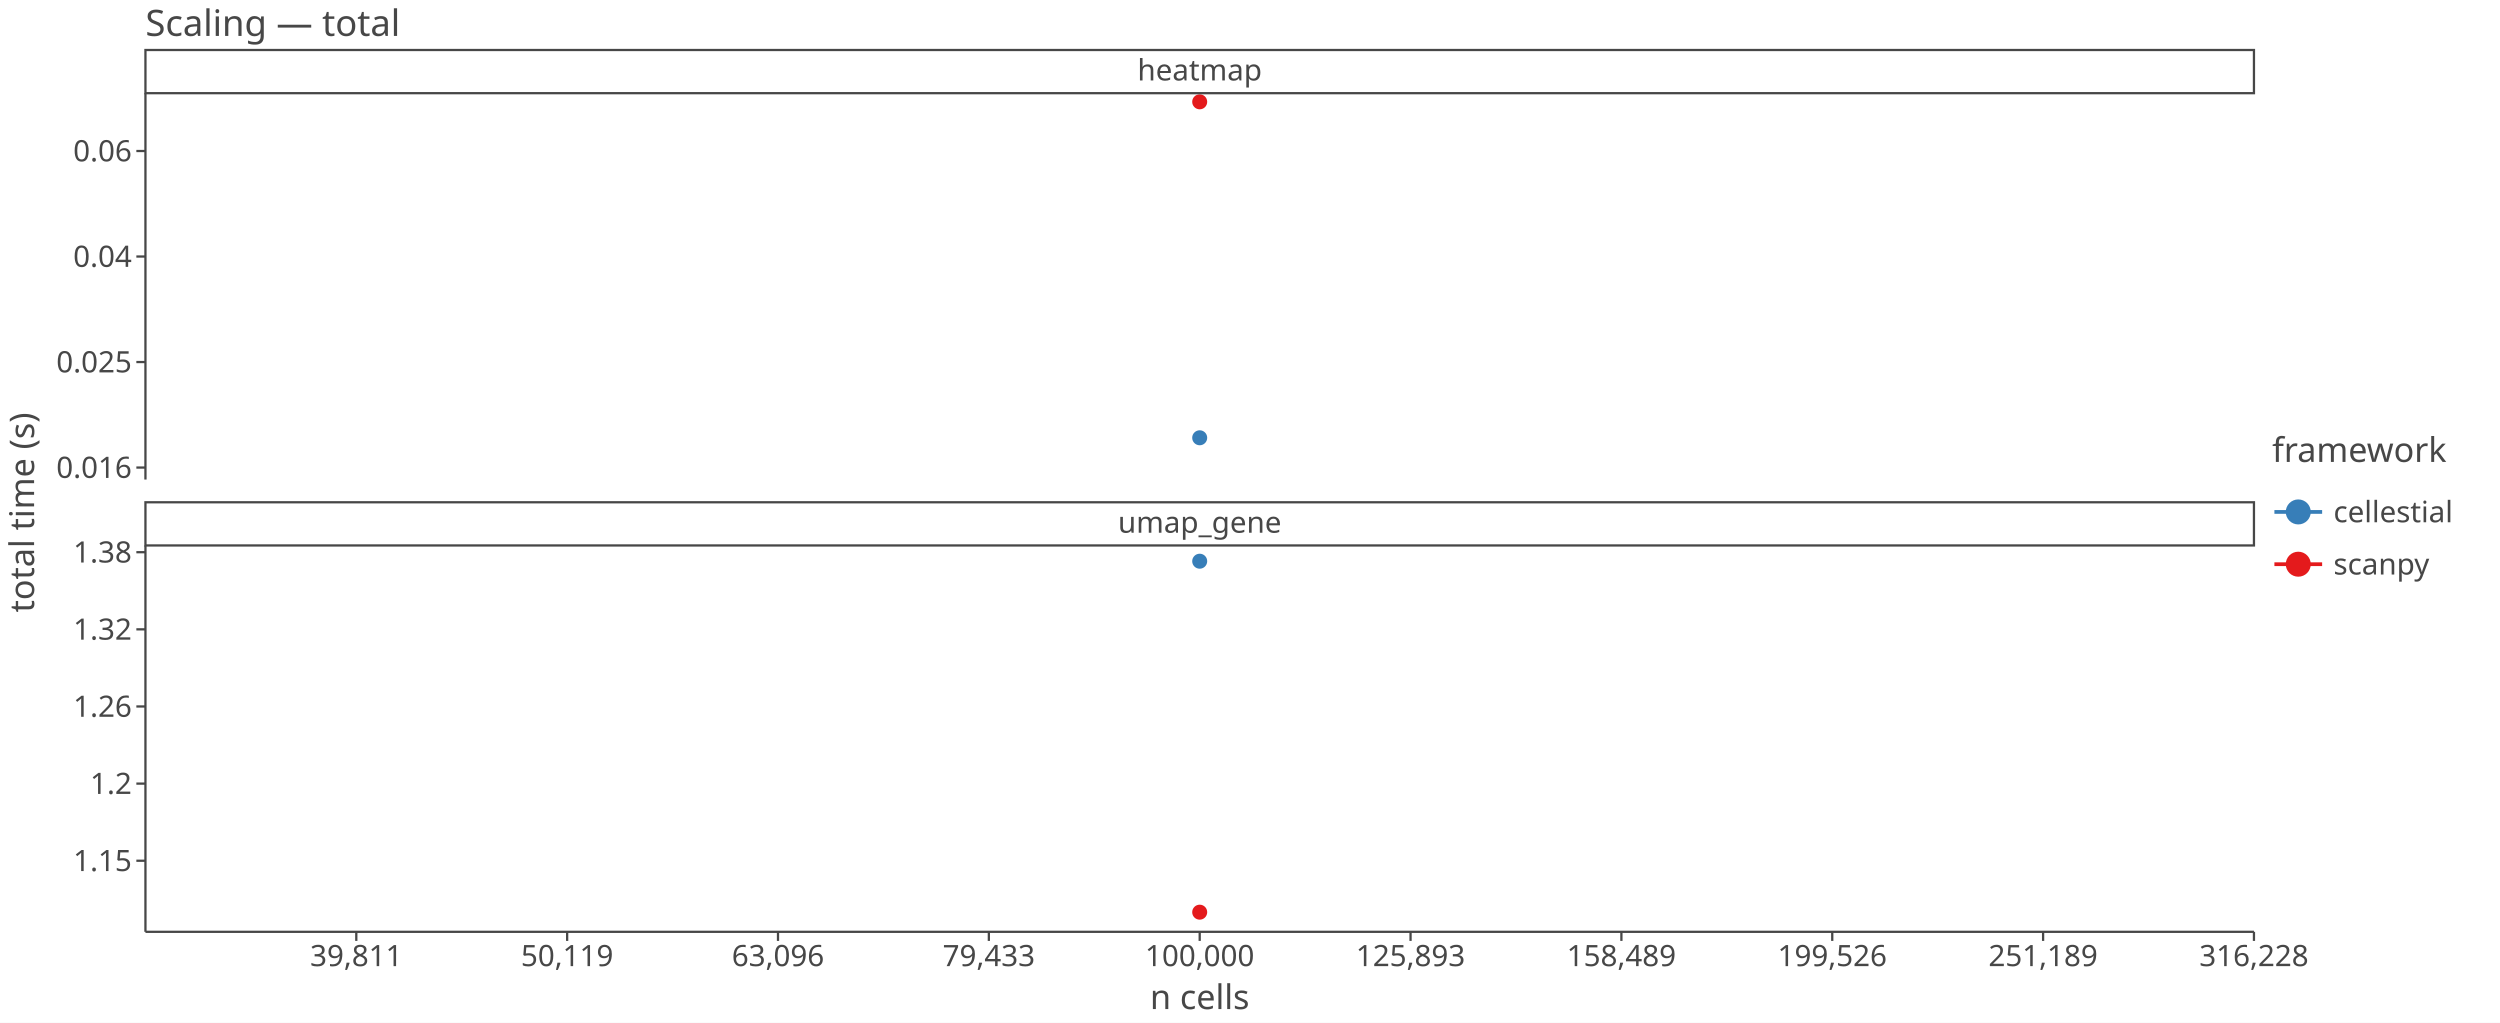
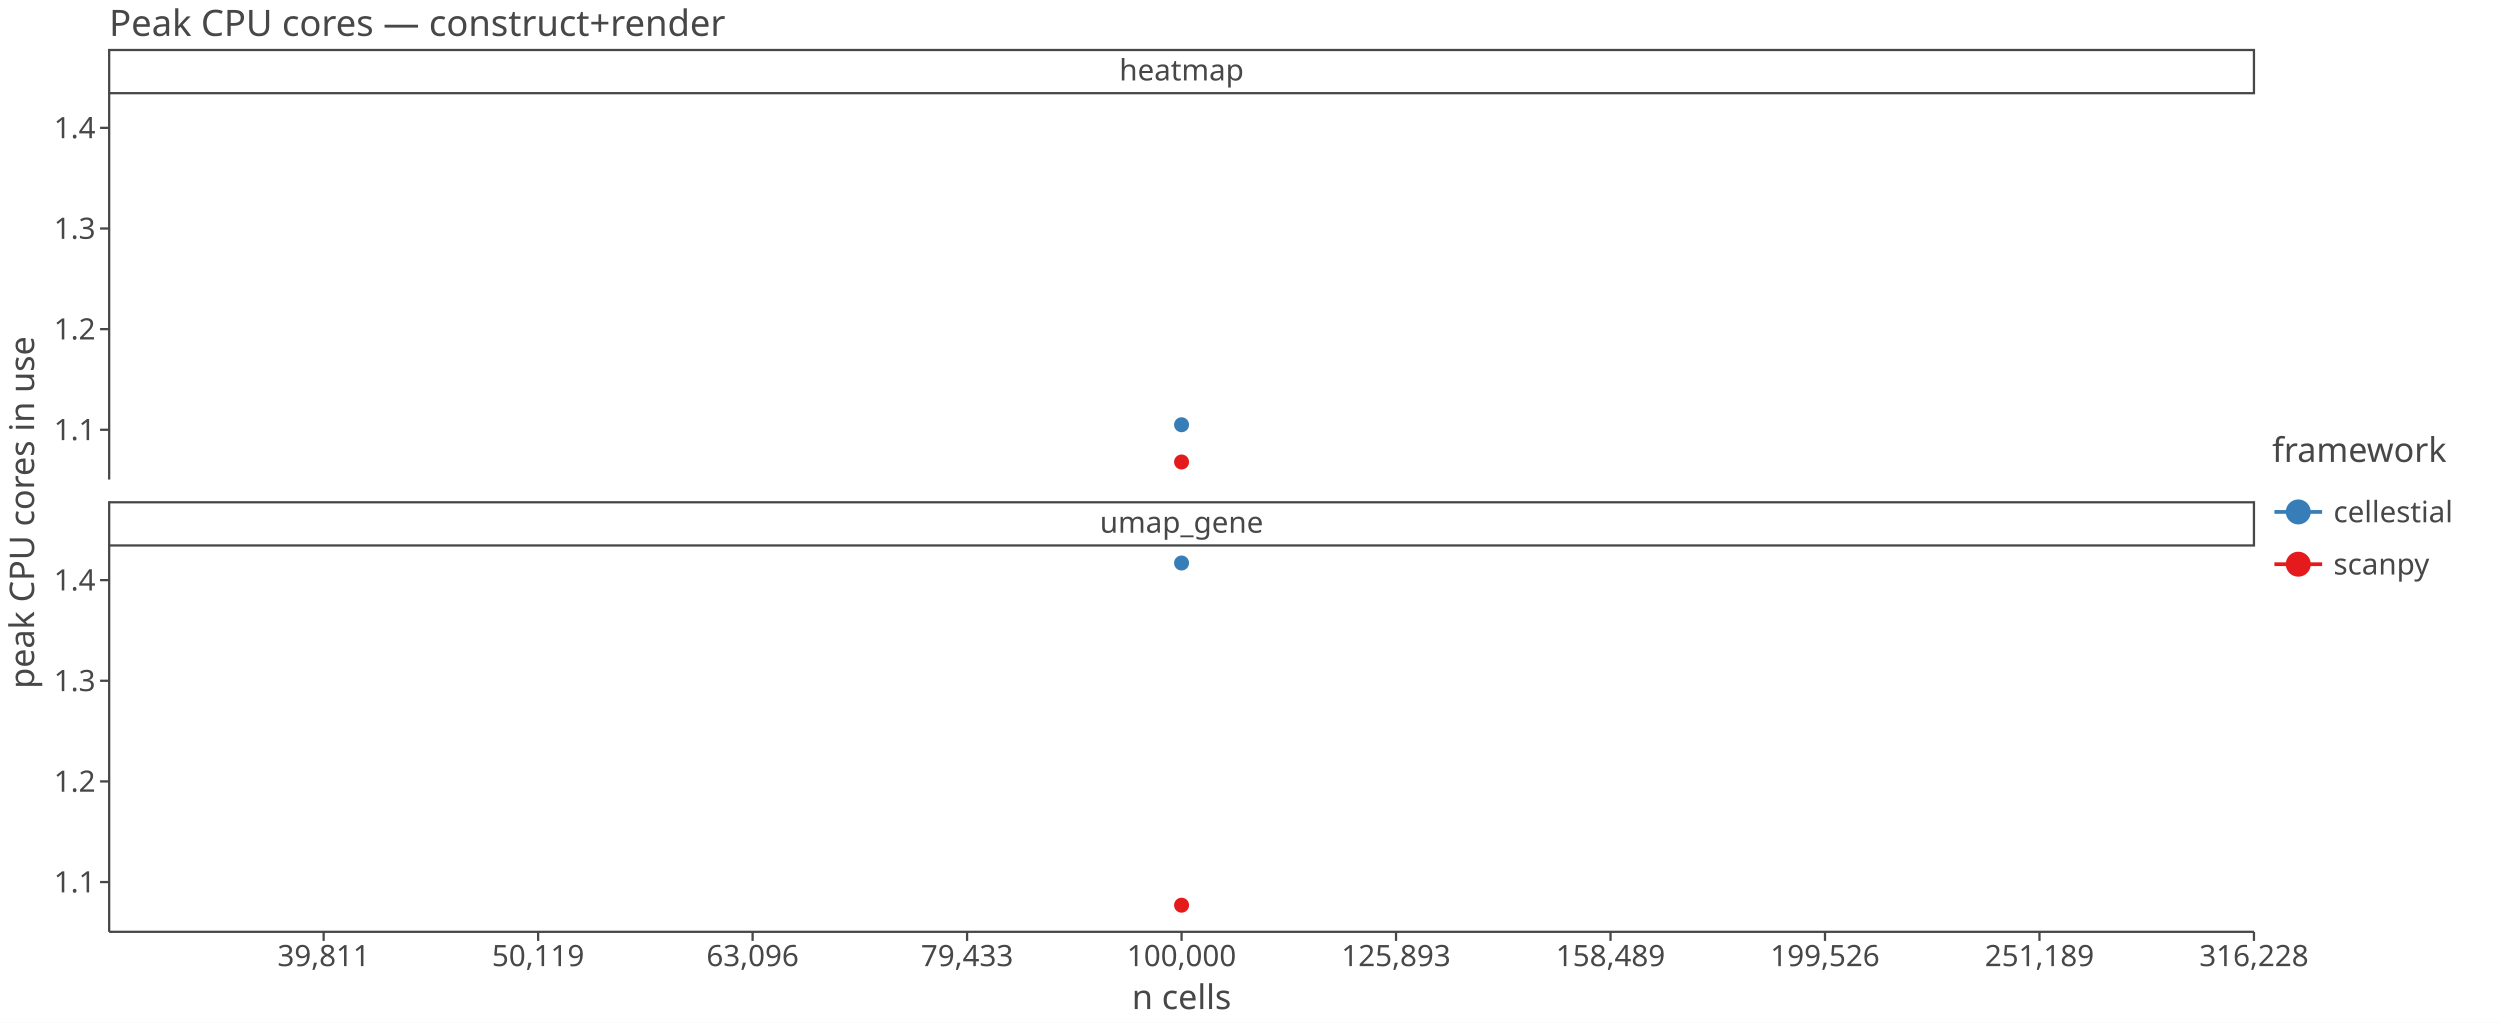
<svg xmlns="http://www.w3.org/2000/svg" display="block" class="plt-container" width="1100.0" height="450.0">
  <style type="text/css">
  .plt-container {
   font-family: sans-serif;
   user-select: none;
   -webkit-user-select: none;
   -moz-user-select: none;
   -ms-user-select: none;
}
text {
   text-rendering: optimizeLegibility;
}
- #p74PHM6 .plot-title {
+ #p3zc6L4 .plot-title {
fill: #474747;
font-weight: normal;
font-style: normal;
font-family: sans-serif;
font-size: 16.0px;

}
- #p74PHM6 .plot-subtitle {
+ #p3zc6L4 .plot-subtitle {
fill: #474747;
font-weight: normal;
font-style: normal;
font-family: sans-serif;
font-size: 15.0px;

}
- #p74PHM6 .plot-caption {
- fill: #474747;
- font-weight: normal;
- font-style: normal;
- font-family: sans-serif;
- font-size: 13.0px;
- 
- }
- #p74PHM6 .plot-tag {
+ #p3zc6L4 .plot-caption {
+ fill: #474747;
+ font-weight: normal;
+ font-style: normal;
+ font-family: sans-serif;
+ font-size: 13.0px;
+ 
+ }
+ #p3zc6L4 .plot-tag {
fill: #474747;
font-weight: normal;
font-style: normal;
font-family: sans-serif;
font-size: 16.0px;

}
- #p74PHM6 .hyperlink-element {
+ #p3zc6L4 .hyperlink-element {
fill: #118ed8;
font-weight: normal;
font-style: normal;

}
- #p74PHM6 .legend-title {
+ #p3zc6L4 .legend-title {
fill: #474747;
font-weight: normal;
font-style: normal;
font-family: sans-serif;
font-size: 15.0px;

}
- #p74PHM6 .legend-item {
- fill: #474747;
- font-weight: normal;
- font-style: normal;
- font-family: sans-serif;
- font-size: 13.0px;
- 
- }
- #p74PHM6 .axis-title-x {
+ #p3zc6L4 .legend-item {
+ fill: #474747;
+ font-weight: normal;
+ font-style: normal;
+ font-family: sans-serif;
+ font-size: 13.0px;
+ 
+ }
+ #p3zc6L4 .axis-title-x {
fill: #474747;
font-weight: normal;
font-style: normal;
font-family: sans-serif;
font-size: 15.0px;

}
- #p74PHM6 .axis-text-x {
- fill: #474747;
- font-weight: normal;
- font-style: normal;
- font-family: sans-serif;
- font-size: 13.0px;
- 
- }
- #dcINZtB .axis-tooltip-text-x {
+ #p3zc6L4 .axis-text-x {
+ fill: #474747;
+ font-weight: normal;
+ font-style: normal;
+ font-family: sans-serif;
+ font-size: 13.0px;
+ 
+ }
+ #d9OpzxS .axis-tooltip-text-x {
fill: #ffffff;
font-weight: normal;
font-style: normal;
font-family: sans-serif;
font-size: 13.0px;

}
- #p74PHM6 .axis-title-y {
+ #p3zc6L4 .axis-title-y {
fill: #474747;
font-weight: normal;
font-style: normal;
font-family: sans-serif;
font-size: 15.0px;

}
- #p74PHM6 .axis-text-y {
- fill: #474747;
- font-weight: normal;
- font-style: normal;
- font-family: sans-serif;
- font-size: 13.0px;
- 
- }
- #dcINZtB .axis-tooltip-text-y {
+ #p3zc6L4 .axis-text-y {
+ fill: #474747;
+ font-weight: normal;
+ font-style: normal;
+ font-family: sans-serif;
+ font-size: 13.0px;
+ 
+ }
+ #d9OpzxS .axis-tooltip-text-y {
fill: #ffffff;
font-weight: normal;
font-style: normal;
font-family: sans-serif;
font-size: 13.0px;

}
- #p74PHM6 .facet-strip-text-x {
- fill: #474747;
- font-weight: normal;
- font-style: normal;
- font-family: sans-serif;
- font-size: 13.0px;
- 
- }
- #p74PHM6 .facet-strip-text-y {
- fill: #474747;
- font-weight: normal;
- font-style: normal;
- font-family: sans-serif;
- font-size: 13.0px;
- 
- }
- #dcINZtB .tooltip-text {
- fill: #474747;
- font-weight: normal;
- font-style: normal;
- font-family: sans-serif;
- font-size: 13.0px;
- 
- }
- #dcINZtB .tooltip-title {
+ #p3zc6L4 .facet-strip-text-x {
+ fill: #474747;
+ font-weight: normal;
+ font-style: normal;
+ font-family: sans-serif;
+ font-size: 13.0px;
+ 
+ }
+ #p3zc6L4 .facet-strip-text-y {
+ fill: #474747;
+ font-weight: normal;
+ font-style: normal;
+ font-family: sans-serif;
+ font-size: 13.0px;
+ 
+ }
+ #d9OpzxS .tooltip-text {
+ fill: #474747;
+ font-weight: normal;
+ font-style: normal;
+ font-family: sans-serif;
+ font-size: 13.0px;
+ 
+ }
+ #d9OpzxS .tooltip-title {
fill: #474747;
font-weight: bold;
font-style: normal;
font-family: sans-serif;
font-size: 13.0px;

}
- #dcINZtB .tooltip-label {
+ #d9OpzxS .tooltip-label {
fill: #474747;
font-weight: bold;
font-style: normal;
font-family: sans-serif;
font-size: 13.0px;

}

  </style>
-   <g id="p74PHM6">
+   <g id="p3zc6L4">
    <path fill-rule="evenodd" fill="rgb(255,255,255)" fill-opacity="1.0" d="M0.0 0.0 L0.0 450.0 L1100.0 450.0 L1100.0 0.0 Z">
    </path>
    <g transform="translate(21.0 22.0 ) ">
      <g>
-         <g transform="translate(42.99591 19.0 ) ">
+         <g transform="translate(27.0347 19.0 ) ">
          <g>
          </g>
        </g>
-         <g transform="translate(42.99591 19.0 ) ">
+         <g transform="translate(27.0347 19.0 ) ">
          <g>
          </g>
        </g>
      </g>
-       <g clip-path="url(#cz4gN9v)" clip-bounds-jfx="[rect (42.996, 19.0), (927.743, 170.0)]">
-         <g transform="translate(42.99591 19.0 ) ">
+       <g clip-path="url(#cDa2b49)" clip-bounds-jfx="[rect (27.035, 19.0), (943.705, 170.0)]">
+         <g transform="translate(27.0347 19.0 ) ">
          <g>
            <g buffered-rendering="static">
              <g>
-                 <path d="M463.872 151.622 L463.872 151.622 " fill="none" stroke-width="2.2" stroke="rgb(55,126,184)" stroke-opacity="1.0">
+                 <path d="M471.852 145.888 L471.852 145.888 " fill="none" stroke-width="2.2" stroke="rgb(55,126,184)" stroke-opacity="1.0">
                </path>
              </g>
              <g>
-                 <path d="M463.872 3.805 L463.872 3.805 " fill="none" stroke-width="2.2" stroke="rgb(228,26,28)" stroke-opacity="1.0">
+                 <path d="M471.852 162.273 L471.852 162.273 " fill="none" stroke-width="2.2" stroke="rgb(228,26,28)" stroke-opacity="1.0">
                </path>
              </g>
            </g>
            <g buffered-rendering="static">
              <g>
                <g>
-                   <circle fill="#377eb8" stroke="#377eb8" stroke-opacity="0.0" stroke-width="0.0" cx="463.872" cy="151.622" r="3.3" />
-                   <circle fill="#e41a1c" stroke="#e41a1c" stroke-opacity="0.0" stroke-width="0.0" cx="463.872" cy="3.805" r="3.3" />
+                   <circle fill="#377eb8" stroke="#377eb8" stroke-opacity="0.0" stroke-width="0.0" cx="471.852" cy="145.888" r="3.3" />
+                   <circle fill="#e41a1c" stroke="#e41a1c" stroke-opacity="0.0" stroke-width="0.0" cx="471.852" cy="162.273" r="3.3" />
                </g>
              </g>
            </g>
          </g>
        </g>
        <defs>
-           <clipPath id="cdbW4RP">
-             <rect x="42.996" y="19.0" width="927.743" height="170.0">
+           <clipPath id="c4eLsMB">
+             <rect x="27.035" y="19.0" width="943.705" height="170.0">
            </rect>
          </clipPath>
        </defs>
        <defs>
-           <clipPath id="cz4gN9v">
-             <rect x="42.996" y="19.0" width="927.743" height="170.0">
+           <clipPath id="cDa2b49">
+             <rect x="27.035" y="19.0" width="943.705" height="170.0">
            </rect>
          </clipPath>
        </defs>
      </g>
      <g>
-         <g transform="translate(42.99591 189.0 ) ">
-         </g>
-         <g transform="translate(42.99591 19.0 ) ">
-           <g transform="translate(0.0 164.7262 ) ">
-             <line stroke-width="1.0" stroke="rgb(71,71,71)" stroke-opacity="1.0" x2="-4.0" y2="0.0">
-             </line>
-             <g transform="translate(-6.0 0.0 ) ">
-               <text style="font-size:13.0px;" y="0.0" class="axis-text-y" text-anchor="end" dy="0.35em">
-                 <tspan>0.016</tspan>
-               </text>
-             </g>
-           </g>
-           <g transform="translate(0.0 118.2994 ) ">
-             <line stroke-width="1.0" stroke="rgb(71,71,71)" stroke-opacity="1.0" x2="-4.0" y2="0.0">
-             </line>
-             <g transform="translate(-6.0 0.0 ) ">
-               <text style="font-size:13.0px;" y="0.0" class="axis-text-y" text-anchor="end" dy="0.35em">
-                 <tspan>0.025</tspan>
-               </text>
-             </g>
-           </g>
-           <g transform="translate(0.0 71.8726 ) ">
-             <line stroke-width="1.0" stroke="rgb(71,71,71)" stroke-opacity="1.0" x2="-4.0" y2="0.0">
-             </line>
-             <g transform="translate(-6.0 0.0 ) ">
-               <text style="font-size:13.0px;" y="0.0" class="axis-text-y" text-anchor="end" dy="0.35em">
-                 <tspan>0.04</tspan>
-               </text>
-             </g>
-           </g>
-           <g transform="translate(0.0 25.44579 ) ">
-             <line stroke-width="1.0" stroke="rgb(71,71,71)" stroke-opacity="1.0" x2="-4.0" y2="0.0">
-             </line>
-             <g transform="translate(-6.0 0.0 ) ">
-               <text style="font-size:13.0px;" y="0.0" class="axis-text-y" text-anchor="end" dy="0.35em">
-                 <tspan>0.06</tspan>
+         <g transform="translate(27.0347 189.0 ) ">
+         </g>
+         <g transform="translate(27.0347 19.0 ) ">
+           <g transform="translate(0.0 148.1024 ) ">
+             <line stroke-width="1.0" stroke="rgb(71,71,71)" stroke-opacity="1.0" x2="-4.0" y2="0.0">
+             </line>
+             <g transform="translate(-6.0 0.0 ) ">
+               <text style="font-size:13.0px;" y="0.0" class="axis-text-y" text-anchor="end" dy="0.35em">
+                 <tspan>1.1</tspan>
+               </text>
+             </g>
+           </g>
+           <g transform="translate(0.0 103.82 ) ">
+             <line stroke-width="1.0" stroke="rgb(71,71,71)" stroke-opacity="1.0" x2="-4.0" y2="0.0">
+             </line>
+             <g transform="translate(-6.0 0.0 ) ">
+               <text style="font-size:13.0px;" y="0.0" class="axis-text-y" text-anchor="end" dy="0.35em">
+                 <tspan>1.2</tspan>
+               </text>
+             </g>
+           </g>
+           <g transform="translate(0.0 59.53764 ) ">
+             <line stroke-width="1.0" stroke="rgb(71,71,71)" stroke-opacity="1.0" x2="-4.0" y2="0.0">
+             </line>
+             <g transform="translate(-6.0 0.0 ) ">
+               <text style="font-size:13.0px;" y="0.0" class="axis-text-y" text-anchor="end" dy="0.35em">
+                 <tspan>1.3</tspan>
+               </text>
+             </g>
+           </g>
+           <g transform="translate(0.0 15.25527 ) ">
+             <line stroke-width="1.0" stroke="rgb(71,71,71)" stroke-opacity="1.0" x2="-4.0" y2="0.0">
+             </line>
+             <g transform="translate(-6.0 0.0 ) ">
+               <text style="font-size:13.0px;" y="0.0" class="axis-text-y" text-anchor="end" dy="0.35em">
+                 <tspan>1.4</tspan>
              </text>
            </g>
          </g>
          <line x1="0.0" y1="0.0" x2="0.0" y2="170.0" stroke-width="1.0" stroke="rgb(71,71,71)" stroke-opacity="1.0">
          </line>
        </g>
      </g>
-       <rect x="42.996" y="0.0" height="19.0" width="927.743" stroke-width="1.0" fill="rgb(255,255,255)" fill-opacity="1.0" stroke="rgb(71,71,71)" stroke-opacity="1.0">
+       <rect x="27.035" y="0.0" height="19.0" width="943.705" stroke-width="1.0" fill="rgb(255,255,255)" fill-opacity="1.0" stroke="rgb(71,71,71)" stroke-opacity="1.0">
      </rect>
-       <g transform="translate(506.8676 13.4 ) ">
+       <g transform="translate(498.887 13.4 ) ">
        <text style="font-size:13.0px;" y="0.0" class="facet-strip-text-x" text-anchor="middle">
          <tspan>heatmap</tspan>
        </text>
      </g>
    </g>
    <g transform="translate(21.0 22.0 ) ">
      <g>
-         <g transform="translate(42.99591 218.0 ) ">
+         <g transform="translate(27.0347 218.0 ) ">
          <g>
          </g>
        </g>
-         <g transform="translate(42.99591 218.0 ) ">
+         <g transform="translate(27.0347 218.0 ) ">
          <g>
          </g>
        </g>
      </g>
-       <g clip-path="url(#cdpkG3C)" clip-bounds-jfx="[rect (42.996, 218.0), (927.743, 170.0)]">
-         <g transform="translate(42.99591 218.0 ) ">
+       <g clip-path="url(#cMpKdIX)" clip-bounds-jfx="[rect (27.035, 218.0), (943.705, 170.0)]">
+         <g transform="translate(27.0347 218.0 ) ">
          <g>
            <g buffered-rendering="static">
              <g>
-                 <path d="M463.872 6.933 L463.872 6.933 " fill="none" stroke-width="2.2" stroke="rgb(55,126,184)" stroke-opacity="1.0">
+                 <path d="M471.852 7.727 L471.852 7.727 " fill="none" stroke-width="2.2" stroke="rgb(55,126,184)" stroke-opacity="1.0">
                </path>
              </g>
              <g>
-                 <path d="M463.872 161.36 L463.872 161.36 " fill="none" stroke-width="2.2" stroke="rgb(228,26,28)" stroke-opacity="1.0">
+                 <path d="M471.852 158.287 L471.852 158.287 " fill="none" stroke-width="2.2" stroke="rgb(228,26,28)" stroke-opacity="1.0">
                </path>
              </g>
            </g>
            <g buffered-rendering="static">
              <g>
                <g>
-                   <circle fill="#377eb8" stroke="#377eb8" stroke-opacity="0.0" stroke-width="0.0" cx="463.872" cy="6.933" r="3.3" />
-                   <circle fill="#e41a1c" stroke="#e41a1c" stroke-opacity="0.0" stroke-width="0.0" cx="463.872" cy="161.36" r="3.3" />
+                   <circle fill="#377eb8" stroke="#377eb8" stroke-opacity="0.0" stroke-width="0.0" cx="471.852" cy="7.727" r="3.3" />
+                   <circle fill="#e41a1c" stroke="#e41a1c" stroke-opacity="0.0" stroke-width="0.0" cx="471.852" cy="158.287" r="3.3" />
                </g>
              </g>
            </g>
          </g>
        </g>
        <defs>
-           <clipPath id="cPi7JXi">
-             <rect x="42.996" y="218.0" width="927.743" height="170.0">
+           <clipPath id="cJqsxTN">
+             <rect x="27.035" y="218.0" width="943.705" height="170.0">
            </rect>
          </clipPath>
        </defs>
        <defs>
-           <clipPath id="cdpkG3C">
-             <rect x="42.996" y="218.0" width="927.743" height="170.0">
+           <clipPath id="cMpKdIX">
+             <rect x="27.035" y="218.0" width="943.705" height="170.0">
            </rect>
          </clipPath>
        </defs>
      </g>
      <g>
-         <g transform="translate(42.99591 388.0 ) ">
-           <g transform="translate(92.77433 0.0 ) ">
+         <g transform="translate(27.0347 388.0 ) ">
+           <g transform="translate(94.37045 0.0 ) ">
            <line stroke-width="1.0" stroke="rgb(71,71,71)" stroke-opacity="1.0" x2="0.0" y2="4.0">
            </line>
            <g transform="translate(0.0 6.0 ) ">
              <text style="font-size:13.0px;" y="0.0" class="axis-text-x" text-anchor="middle" dy="0.7em">
                <tspan>39,811</tspan>
              </text>
            </g>
          </g>
-           <g transform="translate(185.5487 0.0 ) ">
+           <g transform="translate(188.7409 0.0 ) ">
            <line stroke-width="1.0" stroke="rgb(71,71,71)" stroke-opacity="1.0" x2="0.0" y2="4.0">
            </line>
            <g transform="translate(0.0 6.0 ) ">
              <text style="font-size:13.0px;" y="0.0" class="axis-text-x" text-anchor="middle" dy="0.7em">
                <tspan>50,119</tspan>
              </text>
            </g>
          </g>
-           <g transform="translate(278.323 0.0 ) ">
+           <g transform="translate(283.1114 0.0 ) ">
            <line stroke-width="1.0" stroke="rgb(71,71,71)" stroke-opacity="1.0" x2="0.0" y2="4.0">
            </line>
            <g transform="translate(0.0 6.0 ) ">
              <text style="font-size:13.0px;" y="0.0" class="axis-text-x" text-anchor="middle" dy="0.7em">
                <tspan>63,096</tspan>
              </text>
            </g>
          </g>
-           <g transform="translate(371.0973 0.0 ) ">
+           <g transform="translate(377.4818 0.0 ) ">
            <line stroke-width="1.0" stroke="rgb(71,71,71)" stroke-opacity="1.0" x2="0.0" y2="4.0">
            </line>
            <g transform="translate(0.0 6.0 ) ">
              <text style="font-size:13.0px;" y="0.0" class="axis-text-x" text-anchor="middle" dy="0.7em">
                <tspan>79,433</tspan>
              </text>
            </g>
          </g>
-           <g transform="translate(463.8717 0.0 ) ">
+           <g transform="translate(471.8523 0.0 ) ">
            <line stroke-width="1.0" stroke="rgb(71,71,71)" stroke-opacity="1.0" x2="0.0" y2="4.0">
            </line>
            <g transform="translate(0.0 6.0 ) ">
              <text style="font-size:13.0px;" y="0.0" class="axis-text-x" text-anchor="middle" dy="0.7em">
                <tspan>100,000</tspan>
              </text>
            </g>
          </g>
-           <g transform="translate(556.646 0.0 ) ">
+           <g transform="translate(566.2227 0.0 ) ">
            <line stroke-width="1.0" stroke="rgb(71,71,71)" stroke-opacity="1.0" x2="0.0" y2="4.0">
            </line>
            <g transform="translate(0.0 6.0 ) ">
              <text style="font-size:13.0px;" y="0.0" class="axis-text-x" text-anchor="middle" dy="0.7em">
                <tspan>125,893</tspan>
              </text>
            </g>
          </g>
-           <g transform="translate(649.4203 0.0 ) ">
+           <g transform="translate(660.5932 0.0 ) ">
            <line stroke-width="1.0" stroke="rgb(71,71,71)" stroke-opacity="1.0" x2="0.0" y2="4.0">
            </line>
            <g transform="translate(0.0 6.0 ) ">
              <text style="font-size:13.0px;" y="0.0" class="axis-text-x" text-anchor="middle" dy="0.7em">
                <tspan>158,489</tspan>
              </text>
            </g>
          </g>
-           <g transform="translate(742.1946 0.0 ) ">
+           <g transform="translate(754.9636 0.0 ) ">
            <line stroke-width="1.0" stroke="rgb(71,71,71)" stroke-opacity="1.0" x2="0.0" y2="4.0">
            </line>
            <g transform="translate(0.0 6.0 ) ">
              <text style="font-size:13.0px;" y="0.0" class="axis-text-x" text-anchor="middle" dy="0.7em">
                <tspan>199,526</tspan>
              </text>
            </g>
          </g>
-           <g transform="translate(834.969 0.0 ) ">
+           <g transform="translate(849.3341 0.0 ) ">
            <line stroke-width="1.0" stroke="rgb(71,71,71)" stroke-opacity="1.0" x2="0.0" y2="4.0">
            </line>
            <g transform="translate(0.0 6.0 ) ">
              <text style="font-size:13.0px;" y="0.0" class="axis-text-x" text-anchor="middle" dy="0.7em">
                <tspan>251,189</tspan>
              </text>
            </g>
          </g>
-           <g transform="translate(927.7433 0.0 ) ">
+           <g transform="translate(943.7045 0.0 ) ">
            <line stroke-width="1.0" stroke="rgb(71,71,71)" stroke-opacity="1.0" x2="0.0" y2="4.0">
            </line>
            <g transform="translate(0.0 6.0 ) ">
              <text style="font-size:13.0px;" y="0.0" class="axis-text-x" text-anchor="middle" dy="0.7em">
                <tspan>316,228</tspan>
              </text>
            </g>
          </g>
-           <line x1="0.0" y1="0.0" x2="927.743" y2="0.0" stroke-width="1.0" stroke="rgb(71,71,71)" stroke-opacity="1.0">
+           <line x1="0.0" y1="0.0" x2="943.705" y2="0.0" stroke-width="1.0" stroke="rgb(71,71,71)" stroke-opacity="1.0">
          </line>
        </g>
-         <g transform="translate(42.99591 218.0 ) ">
-           <g transform="translate(0.0 138.7272 ) ">
-             <line stroke-width="1.0" stroke="rgb(71,71,71)" stroke-opacity="1.0" x2="-4.0" y2="0.0">
-             </line>
-             <g transform="translate(-6.0 0.0 ) ">
-               <text style="font-size:13.0px;" y="0.0" class="axis-text-y" text-anchor="end" dy="0.35em">
-                 <tspan>1.15</tspan>
-               </text>
-             </g>
-           </g>
-           <g transform="translate(0.0 104.7879 ) ">
+         <g transform="translate(27.0347 218.0 ) ">
+           <g transform="translate(0.0 148.1024 ) ">
+             <line stroke-width="1.0" stroke="rgb(71,71,71)" stroke-opacity="1.0" x2="-4.0" y2="0.0">
+             </line>
+             <g transform="translate(-6.0 0.0 ) ">
+               <text style="font-size:13.0px;" y="0.0" class="axis-text-y" text-anchor="end" dy="0.35em">
+                 <tspan>1.1</tspan>
+               </text>
+             </g>
+           </g>
+           <g transform="translate(0.0 103.82 ) ">
            <line stroke-width="1.0" stroke="rgb(71,71,71)" stroke-opacity="1.0" x2="-4.0" y2="0.0">
            </line>
            <g transform="translate(-6.0 0.0 ) ">
              <text style="font-size:13.0px;" y="0.0" class="axis-text-y" text-anchor="end" dy="0.35em">
                <tspan>1.2</tspan>
              </text>
            </g>
          </g>
-           <g transform="translate(0.0 70.84861 ) ">
-             <line stroke-width="1.0" stroke="rgb(71,71,71)" stroke-opacity="1.0" x2="-4.0" y2="0.0">
-             </line>
-             <g transform="translate(-6.0 0.0 ) ">
-               <text style="font-size:13.0px;" y="0.0" class="axis-text-y" text-anchor="end" dy="0.35em">
-                 <tspan>1.26</tspan>
-               </text>
-             </g>
-           </g>
-           <g transform="translate(0.0 36.9093 ) ">
-             <line stroke-width="1.0" stroke="rgb(71,71,71)" stroke-opacity="1.0" x2="-4.0" y2="0.0">
-             </line>
-             <g transform="translate(-6.0 0.0 ) ">
-               <text style="font-size:13.0px;" y="0.0" class="axis-text-y" text-anchor="end" dy="0.35em">
-                 <tspan>1.32</tspan>
-               </text>
-             </g>
-           </g>
-           <g transform="translate(0.0 2.969991 ) ">
-             <line stroke-width="1.0" stroke="rgb(71,71,71)" stroke-opacity="1.0" x2="-4.0" y2="0.0">
-             </line>
-             <g transform="translate(-6.0 0.0 ) ">
-               <text style="font-size:13.0px;" y="0.0" class="axis-text-y" text-anchor="end" dy="0.35em">
-                 <tspan>1.38</tspan>
+           <g transform="translate(0.0 59.53764 ) ">
+             <line stroke-width="1.0" stroke="rgb(71,71,71)" stroke-opacity="1.0" x2="-4.0" y2="0.0">
+             </line>
+             <g transform="translate(-6.0 0.0 ) ">
+               <text style="font-size:13.0px;" y="0.0" class="axis-text-y" text-anchor="end" dy="0.35em">
+                 <tspan>1.3</tspan>
+               </text>
+             </g>
+           </g>
+           <g transform="translate(0.0 15.25527 ) ">
+             <line stroke-width="1.0" stroke="rgb(71,71,71)" stroke-opacity="1.0" x2="-4.0" y2="0.0">
+             </line>
+             <g transform="translate(-6.0 0.0 ) ">
+               <text style="font-size:13.0px;" y="0.0" class="axis-text-y" text-anchor="end" dy="0.35em">
+                 <tspan>1.4</tspan>
              </text>
            </g>
          </g>
          <line x1="0.0" y1="0.0" x2="0.0" y2="170.0" stroke-width="1.0" stroke="rgb(71,71,71)" stroke-opacity="1.0">
          </line>
        </g>
      </g>
-       <rect x="42.996" y="199.0" height="19.0" width="927.743" stroke-width="1.0" fill="rgb(255,255,255)" fill-opacity="1.0" stroke="rgb(71,71,71)" stroke-opacity="1.0">
+       <rect x="27.035" y="199.0" height="19.0" width="943.705" stroke-width="1.0" fill="rgb(255,255,255)" fill-opacity="1.0" stroke="rgb(71,71,71)" stroke-opacity="1.0">
      </rect>
-       <g transform="translate(506.8676 212.4 ) ">
+       <g transform="translate(498.887 212.4 ) ">
        <text style="font-size:13.0px;" y="0.0" class="facet-strip-text-x" text-anchor="middle">
          <tspan>umap_gene</tspan>
        </text>
      </g>
    </g>
-     <g transform="translate(63.99591 15.8 ) ">
+     <g transform="translate(48.0347 15.8 ) ">
      <text style="font-size:16.0px;" y="0.0" class="plot-title">
-         <tspan>Scaling — total</tspan>
+         <tspan>Peak CPU cores — construct+render</tspan>
      </text>
    </g>
    <g transform="translate(15.0 225.5 ) rotate(-90.0 ) ">
      <text style="font-size:15.0px;" y="0.0" class="axis-title-y" text-anchor="middle">
-         <tspan>total time (s)</tspan>
+         <tspan>peak CPU cores in use</tspan>
      </text>
    </g>
-     <g transform="translate(527.8676 444.0 ) ">
+     <g transform="translate(519.887 444.0 ) ">
      <text style="font-size:15.0px;" y="0.0" class="axis-title-x" text-anchor="middle">
        <tspan>n cells</tspan>
      </text>
    </g>
    <g transform="translate(994.7392 186.25 ) ">
      <rect x="0.0" y="0.0" height="78.5" width="102.261" stroke="rgb(71,71,71)" stroke-opacity="1.0" stroke-width="0.0" fill="rgb(255,255,255)" fill-opacity="1.0">
      </rect>
      <g transform="translate(5.0 5.0 ) ">
        <g transform="translate(0.0 12.0 ) ">
          <text style="font-size:15.0px;" y="0.0" class="legend-title">
            <tspan>framework</tspan>
          </text>
        </g>
        <g transform="translate(0.0 22.5 ) ">
          <g transform="">
            <g>
              <g transform="translate(1.0 1.0 ) ">
                <g>
                  <line x1="0.0" y1="10.5" x2="21.0" y2="10.5" stroke="rgb(55,126,184)" stroke-opacity="1.0" fill="rgb(255,255,255)" fill-opacity="1.0" stroke-width="1.65">
                  </line>
                </g>
                <g>
                  <g>
                    <circle fill="#377eb8" stroke="#377eb8" stroke-opacity="0.0" stroke-width="0.0" cx="10.5" cy="10.5" r="5.5" />
                  </g>
                </g>
              </g>
            </g>
            <g transform="translate(26.9903 11.5 ) ">
              <text style="font-size:13.0px;" y="0.0" class="legend-item" dy="0.35em">
                <tspan>cellestial</tspan>
              </text>
            </g>
          </g>
          <g transform="translate(0.0 23.0 ) ">
            <g>
              <g transform="translate(1.0 1.0 ) ">
                <g>
                  <line x1="0.0" y1="10.5" x2="21.0" y2="10.5" stroke="rgb(228,26,28)" stroke-opacity="1.0" fill="rgb(255,255,255)" fill-opacity="1.0" stroke-width="1.65">
                  </line>
                </g>
                <g>
                  <g>
                    <circle fill="#e41a1c" stroke="#e41a1c" stroke-opacity="0.0" stroke-width="0.0" cx="10.5" cy="10.5" r="5.5" />
                  </g>
                </g>
              </g>
            </g>
            <g transform="translate(26.9903 11.5 ) ">
              <text style="font-size:13.0px;" y="0.0" class="legend-item" dy="0.35em">
                <tspan>scanpy</tspan>
              </text>
            </g>
          </g>
        </g>
      </g>
    </g>
    <path fill="rgb(0,0,0)" fill-opacity="0.0" stroke="rgb(71,71,71)" stroke-opacity="1.0" stroke-width="0.0" d="M0.0 0.0 L0.0 450.0 L1100.0 450.0 L1100.0 0.0 Z" pointer-events="none">
    </path>
  </g>
-   <g id="dcINZtB">
+   <g id="d9OpzxS">
  </g>
</svg>
